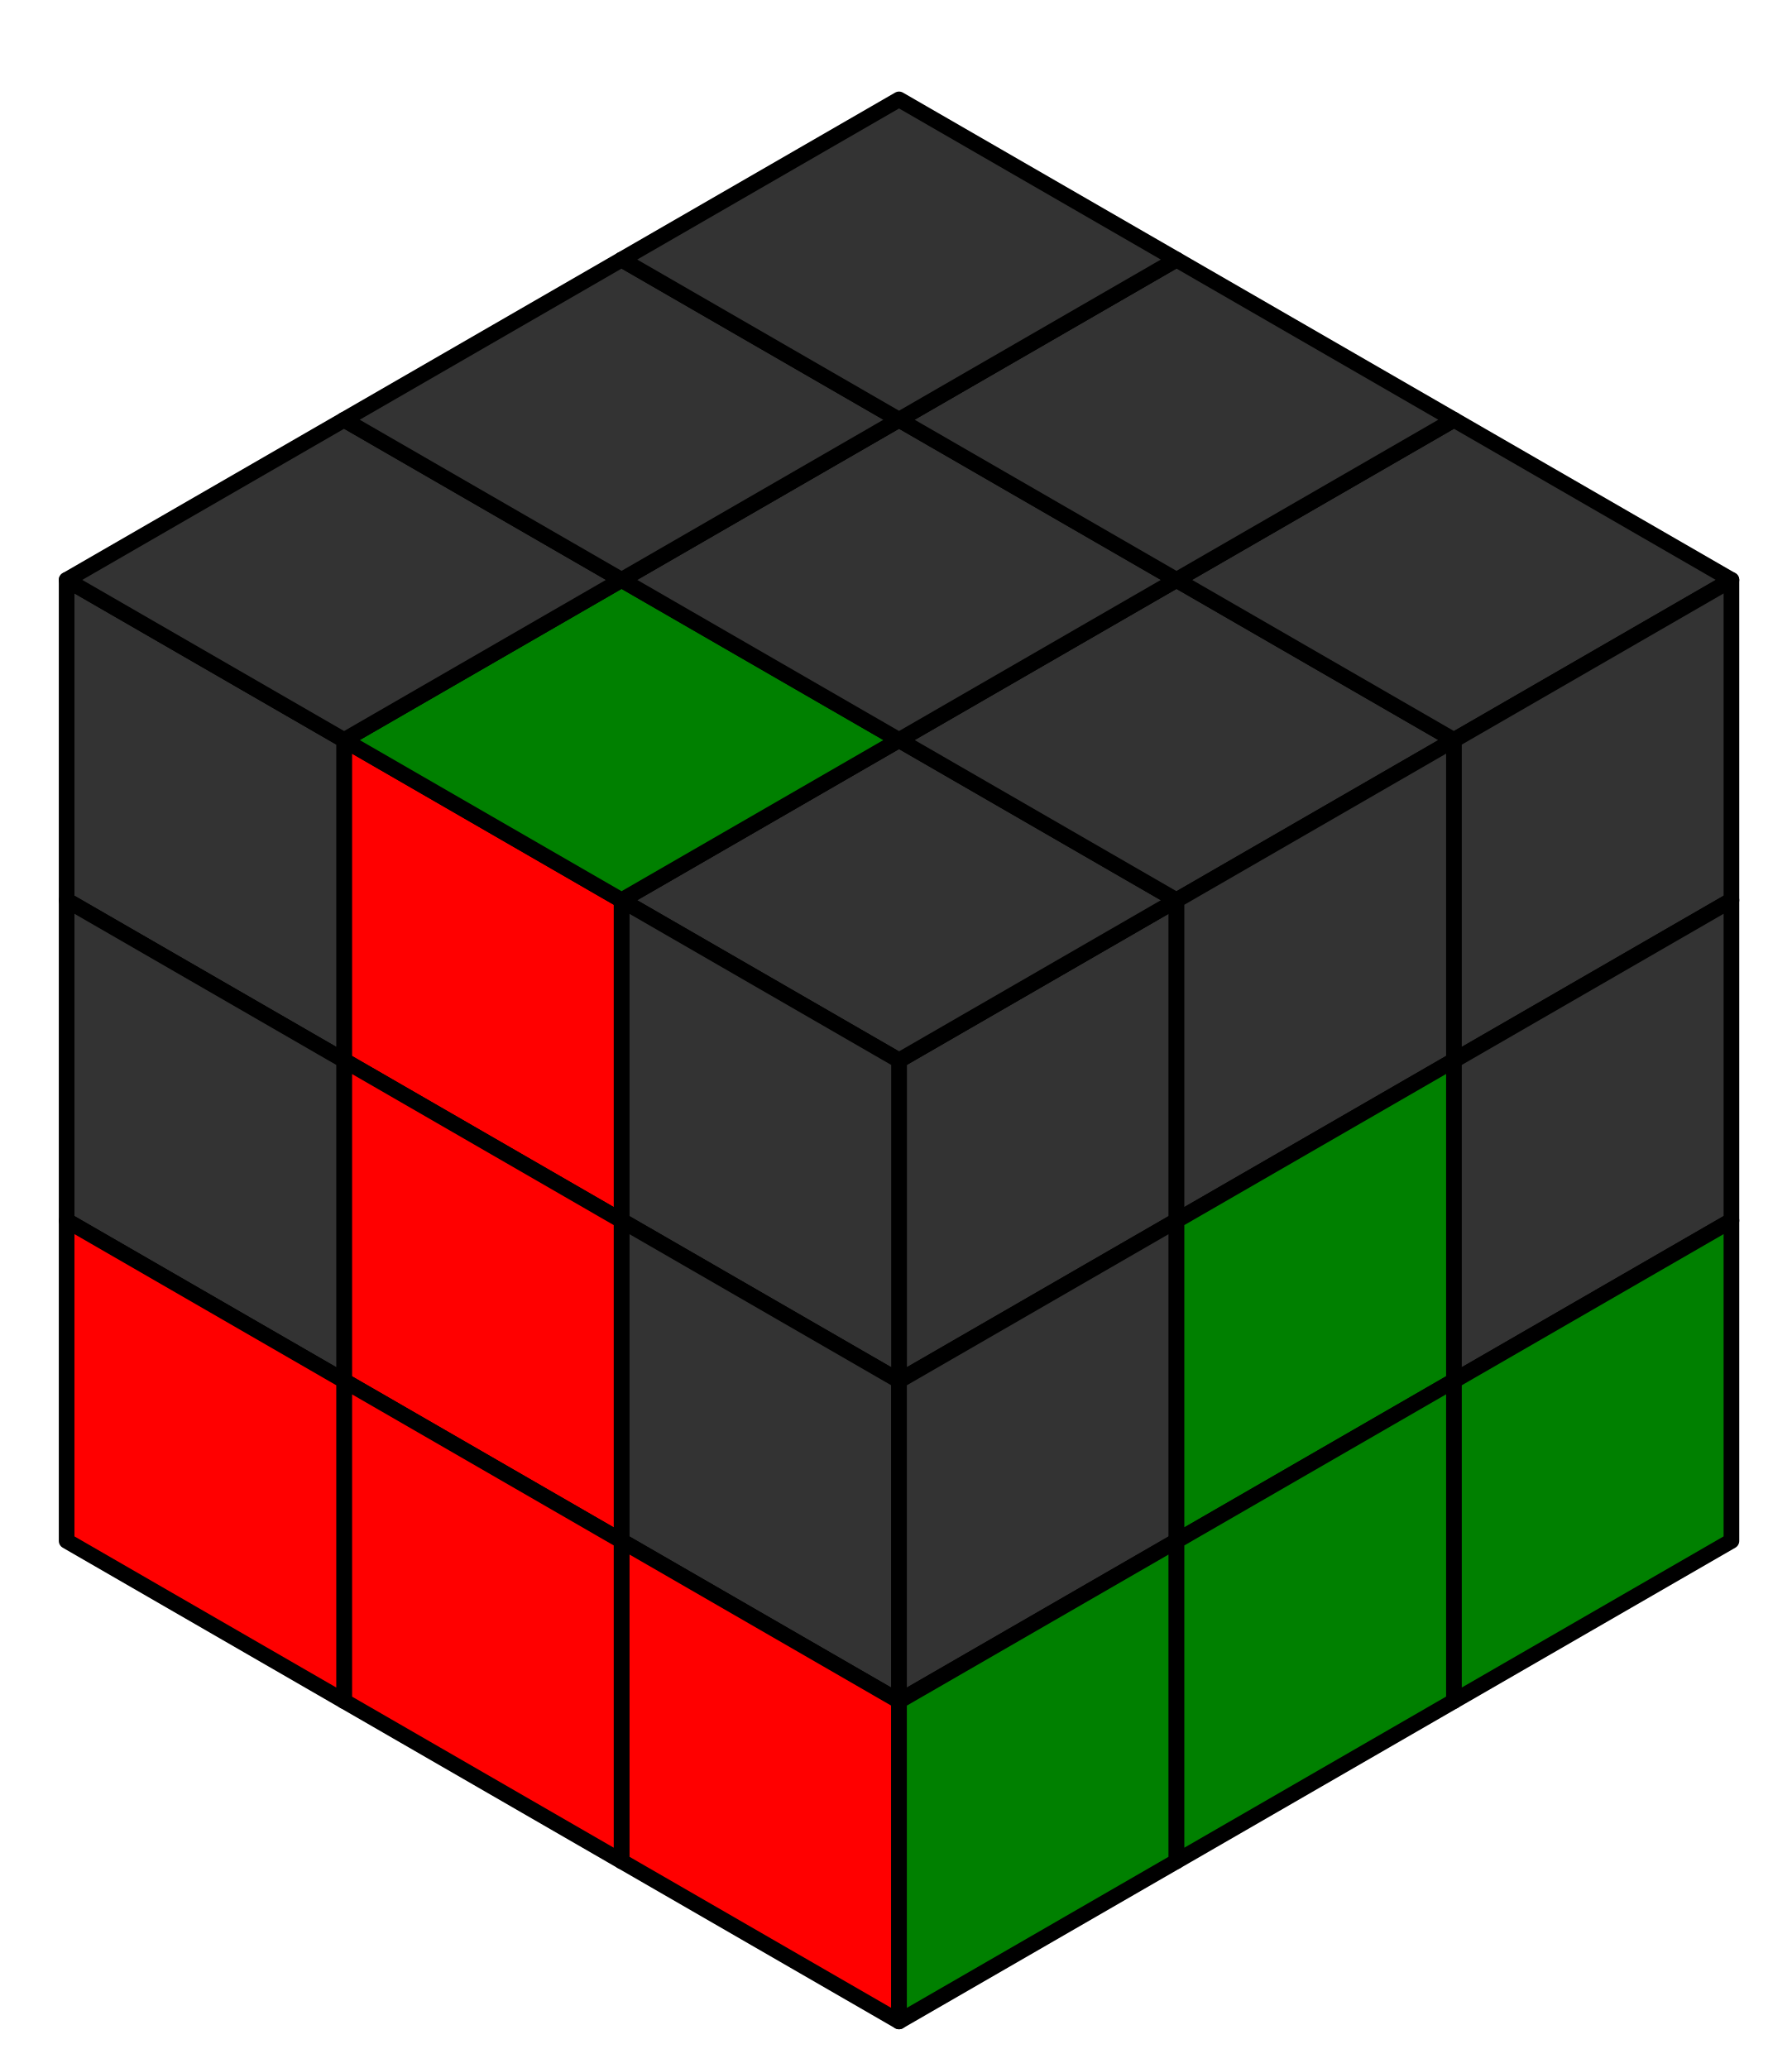
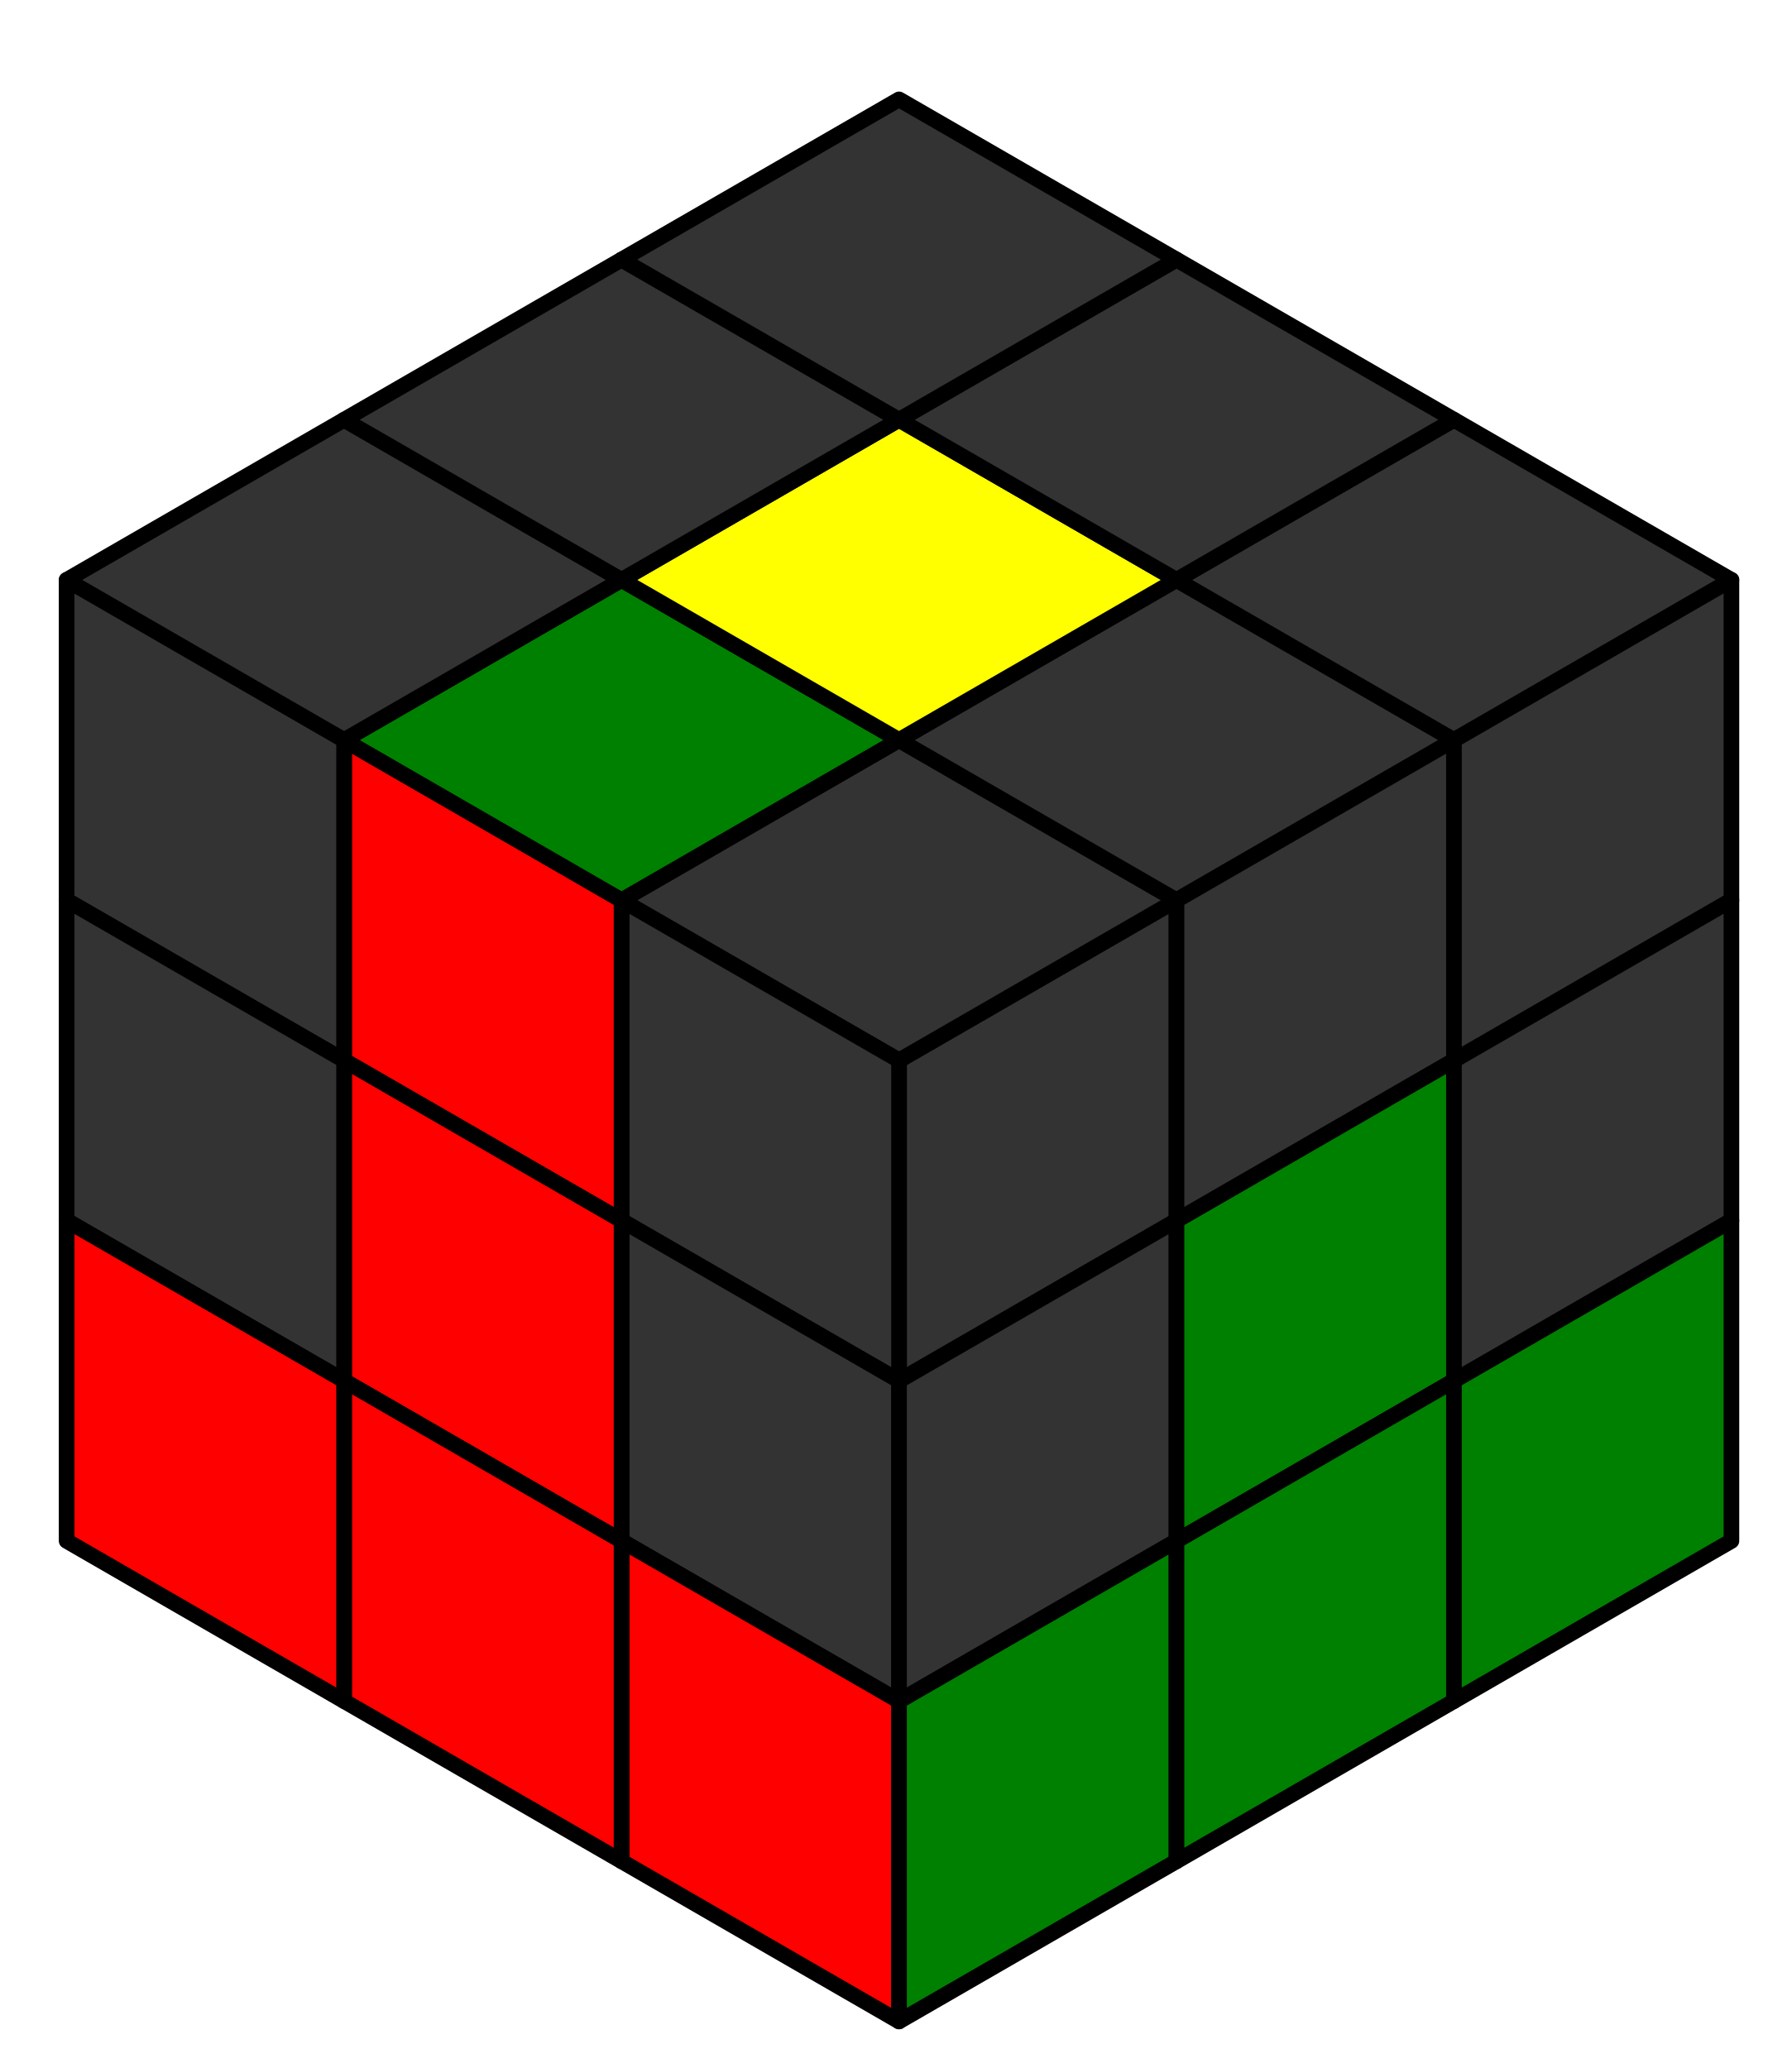
<svg xmlns="http://www.w3.org/2000/svg" version="1.1" id="svg8" x="0px" y="0px" width="294.179px" height="339.688px" viewBox="0 0 294.179 339.688" enable-background="new 0 0 294.179 339.688" xml:space="preserve">
  <defs id="defs4131">
	
	
		</defs>
  <g id="layer1" transform="translate(-41.38718,-50.19777)">
    <path id="path144" fill="none" d="   M335.566,304.964l-147.09,84.922L41.387,304.964V135.12l147.089-84.922l147.09,84.922V304.964z" />
  </g>
  <g id="layer2" transform="translate(-41.38718,-50.19777)">
    <path id="path151-73" fill="#333333" stroke="#000000" stroke-width="0.682" d="M234.606,198.07l-45.569,26.31v52.618l45.569-26.31   V198.07z" style="stroke-width:2.57;stroke-miterlimit:4;stroke-dasharray:none;stroke-linejoin:round" />
    <path id="path173-5" fill="#333333" stroke="#000000" stroke-width="0.682" d="M189.037,171.761l-45.569,26.309l45.569,26.31   l45.569-26.31L189.037,171.761z" style="stroke-width:2.57;stroke-miterlimit:4;stroke-dasharray:none;stroke-linejoin:round" />
    <path id="path320" fill="#333333" stroke="#000000" stroke-width="0.682" d="M143.468,198.07l45.569,26.31v52.618l-45.569-26.31   V198.07z" style="stroke-width:2.57;stroke-miterlimit:4;stroke-dasharray:none;stroke-linejoin:round" />
    <path id="path339" fill="#333333" stroke="#000000" stroke-width="0.682" d="M143.468,250.688l45.569,26.31v52.618l-45.569-26.309   V250.688z" style="stroke-width:2.57;stroke-miterlimit:4;stroke-dasharray:none;stroke-linejoin:round" />
    <path id="path341" fill="#FF0000" stroke="#000000" stroke-width="0.682" d="M143.468,303.308l45.569,26.309v52.619l-45.569-26.31   V303.308z" style="stroke-width:2.57;stroke-miterlimit:4;stroke-dasharray:none;stroke-linejoin:round" />
    <path id="path343" fill="#FF0000" stroke="#000000" stroke-width="0.682" d="M97.899,171.761l45.569,26.31v52.618L97.899,224.38   V171.761z" style="stroke-width:2.57;stroke-miterlimit:4;stroke-dasharray:none;stroke-linejoin:round" />
    <path id="path345" fill="#FF0000" stroke="#000000" stroke-width="0.682" d="M97.899,224.38l45.569,26.309v52.619l-45.569-26.31   V224.38z" style="stroke-width:2.57;stroke-miterlimit:4;stroke-dasharray:none;stroke-linejoin:round" />
    <path id="path347" fill="#FF0000" stroke="#000000" stroke-width="0.682" d="M97.899,276.998l45.569,26.31v52.618l-45.569-26.31   V276.998z" style="stroke-width:2.57;stroke-miterlimit:4;stroke-dasharray:none;stroke-linejoin:round" />
    <path id="path349" fill="#333333" stroke="#000000" stroke-width="0.682" d="M52.33,145.451l45.569,26.31v52.619L52.33,198.07   V145.451z" style="stroke-width:2.57;stroke-miterlimit:4;stroke-dasharray:none;stroke-linejoin:round" />
    <path id="path351" fill="#333333" stroke="#000000" stroke-width="0.682" d="M52.33,198.07l45.569,26.31v52.618l-45.569-26.31   V198.07z" style="stroke-width:2.57;stroke-miterlimit:4;stroke-dasharray:none;stroke-linejoin:round" />
    <path id="path353" fill="#FF0000" stroke="#000000" stroke-width="0.682" d="M52.33,250.688l45.569,26.31v52.618l-45.569-26.31   V250.688z" style="stroke-width:2.57;stroke-miterlimit:4;stroke-dasharray:none;stroke-linejoin:round" />
    <path id="path355" fill="#008000" stroke="#000000" stroke-width="0.682" d="M143.468,145.452l-45.569,26.309l45.569,26.31   l45.569-26.31L143.468,145.452z" style="stroke-width:2.57;stroke-miterlimit:4;stroke-dasharray:none;stroke-linejoin:round" />
    <path id="path357" fill="#333333" stroke="#000000" stroke-width="0.682" d="M97.899,119.142L52.33,145.451l45.569,26.31   l45.569-26.31L97.899,119.142z" style="stroke-width:2.57;stroke-miterlimit:4;stroke-dasharray:none;stroke-linejoin:round" />
    <path id="path359" fill="#333333" stroke="#000000" stroke-width="0.682" d="M234.606,145.452l-45.569,26.309l45.569,26.31   l45.569-26.31L234.606,145.452z" style="stroke-width:2.57;stroke-miterlimit:4;stroke-dasharray:none;stroke-linejoin:round" />
-     <path id="path361" fill="#333333" stroke="#000000" stroke-width="0.682" d="M189.037,119.142l-45.569,26.309l45.569,26.31   l45.569-26.31L189.037,119.142z" style="stroke-width:2.57;stroke-miterlimit:4;stroke-dasharray:none;stroke-linejoin:round" />
+     <path id="path361" fill="#333333" stroke="#000000" stroke-width="0.682" d="M189.037,119.142l-45.569,26.309l45.569,26.31   l45.569-26.31L189.037,119.142z" style="stroke-width:2.57;stroke-miterlimit:4;stroke-dasharray:none;stroke-linejoin:round;fill:#ffff00" />
    <path id="path363" fill="#333333" stroke="#000000" stroke-width="0.682" d="M143.468,92.833l-45.569,26.309l45.569,26.31   l45.569-26.31L143.468,92.833z" style="stroke-width:2.57;stroke-miterlimit:4;stroke-dasharray:none;stroke-linejoin:round" />
    <path id="path365" fill="#333333" stroke="#000000" stroke-width="0.682" d="M280.176,119.143l-45.569,26.309l45.569,26.31   l45.568-26.31L280.176,119.143z" style="stroke-width:2.57;stroke-miterlimit:4;stroke-dasharray:none;stroke-linejoin:round" />
    <path id="path367" fill="#333333" stroke="#000000" stroke-width="0.682" d="M234.606,92.833l-45.569,26.309l45.569,26.31   l45.569-26.31L234.606,92.833z" style="stroke-width:2.57;stroke-miterlimit:4;stroke-dasharray:none;stroke-linejoin:round" />
    <path id="path369" fill="#333333" stroke="#000000" stroke-width="0.682" d="M189.037,66.523l-45.569,26.309l45.569,26.31   l45.569-26.31L189.037,66.523z" style="stroke-width:2.57;stroke-miterlimit:4;stroke-dasharray:none;stroke-linejoin:round" />
    <path id="path371" fill="#333333" stroke="#000000" stroke-width="0.682" d="M234.606,250.688l-45.569,26.31v52.618l45.569-26.309   V250.688z" style="stroke-width:2.57;stroke-miterlimit:4;stroke-dasharray:none;stroke-linejoin:round" />
    <path id="path373" fill="#008000" stroke="#000000" stroke-width="0.682" d="M234.606,303.308l-45.569,26.309v52.619l45.569-26.31   V303.308z" style="stroke-width:2.57;stroke-miterlimit:4;stroke-dasharray:none;stroke-linejoin:round" />
    <path id="path375" fill="#333333" stroke="#000000" stroke-width="0.682" d="M280.176,171.761l-45.569,26.31v52.618l45.569-26.309   V171.761z" style="stroke-width:2.57;stroke-miterlimit:4;stroke-dasharray:none;stroke-linejoin:round" />
    <path id="path377" fill="#008000" stroke="#000000" stroke-width="0.682" d="M280.176,224.38l-45.569,26.309v52.619l45.569-26.31   V224.38z" style="stroke-width:2.57;stroke-miterlimit:4;stroke-dasharray:none;stroke-linejoin:round" />
    <path id="path379" fill="#008000" stroke="#000000" stroke-width="0.682" d="M280.176,276.998l-45.569,26.31v52.619l45.569-26.311   V276.998z" style="stroke-width:2.57;stroke-miterlimit:4;stroke-dasharray:none;stroke-linejoin:round" />
    <path id="path381" fill="#333333" stroke="#000000" stroke-width="0.682" d="M325.744,145.452l-45.568,26.31v52.619l45.568-26.31   V145.452z" style="stroke-width:2.57;stroke-miterlimit:4;stroke-dasharray:none;stroke-linejoin:round" />
    <path id="path383" fill="#333333" stroke="#000000" stroke-width="0.682" d="M325.744,198.07l-45.568,26.31v52.618l45.568-26.31   V198.07z" style="stroke-width:2.57;stroke-miterlimit:4;stroke-dasharray:none;stroke-linejoin:round" />
    <path id="path385" fill="#008000" stroke="#000000" stroke-width="0.682" d="M325.744,250.688l-45.568,26.31v52.618l45.568-26.309   V250.688z" style="stroke-width:2.57;stroke-miterlimit:4;stroke-dasharray:none;stroke-linejoin:round" />
  </g>
</svg>
